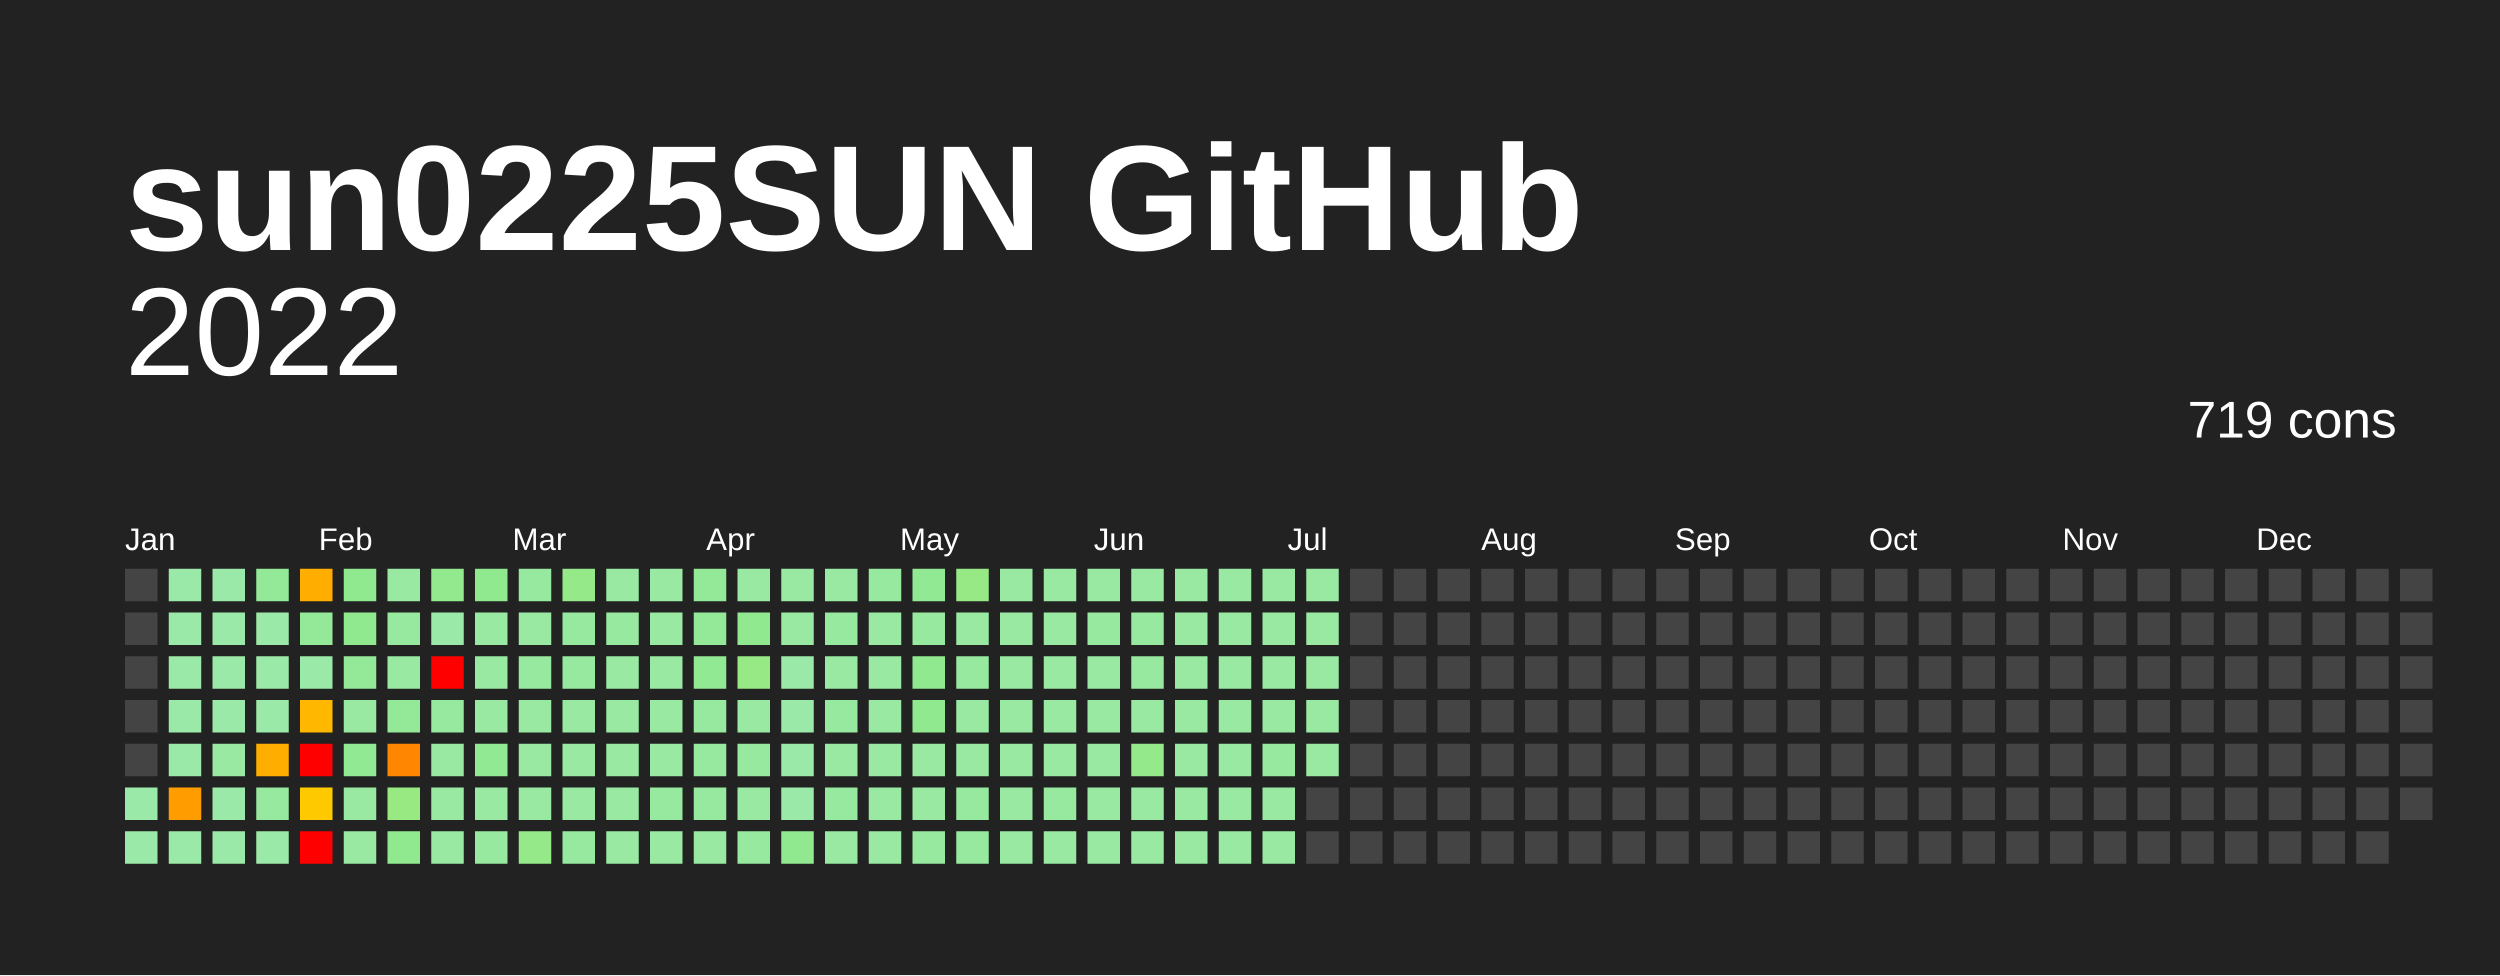
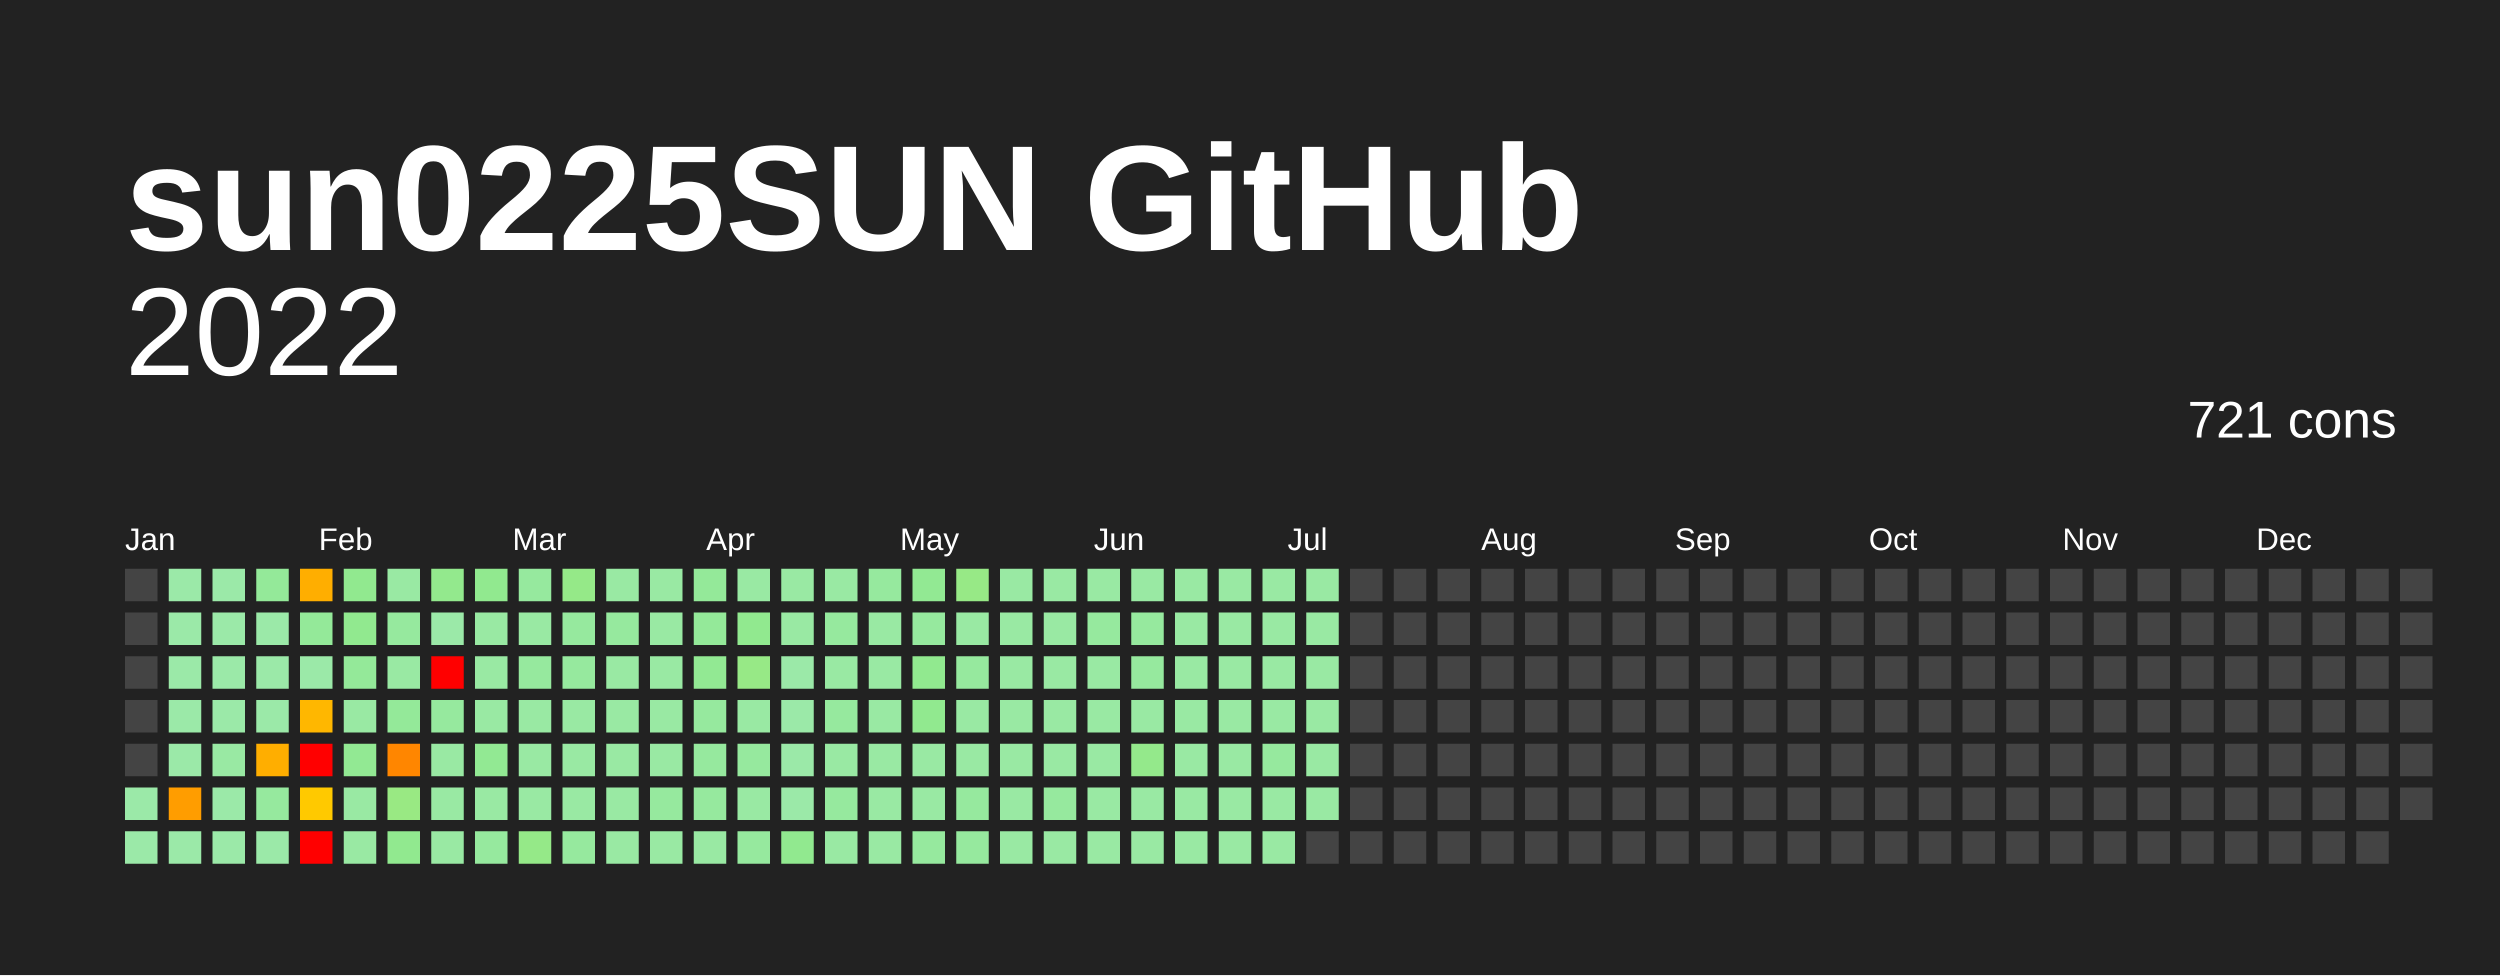
<svg xmlns="http://www.w3.org/2000/svg" baseProfile="full" height="78mm" version="1.1" viewBox="0,0,200,78" width="200mm">
  <defs />
  <rect fill="#222222" height="78" width="200" x="0" y="0" />
  <text fill="#FFFFFF" style="font-size:12px; font-family:Arial; font-weight:bold;" x="10" y="20">sun0225SUN GitHub</text>
  <text alignment-baseline="hanging" fill="#FFFFFF" style="font-size:10.0px; font-family:Arial;" x="10" y="30">2022</text>
-   <text alignment-baseline="hanging" fill="#FFFFFF" style="font-size:4.125px; font-family:Arial;" x="175" y="35">719 cons</text>
+   <text alignment-baseline="hanging" fill="#FFFFFF" style="font-size:4.125px; font-family:Arial;" x="175" y="35">721 cons</text>
  <text fill="#FFFFFF" style="font-size:2.5px; font-family:Arial" x="10.0" y="44">Jan</text>
  <text fill="#FFFFFF" style="font-size:2.5px; font-family:Arial" x="25.5" y="44">Feb</text>
  <text fill="#FFFFFF" style="font-size:2.5px; font-family:Arial" x="41.0" y="44">Mar</text>
  <text fill="#FFFFFF" style="font-size:2.5px; font-family:Arial" x="56.5" y="44">Apr</text>
  <text fill="#FFFFFF" style="font-size:2.5px; font-family:Arial" x="72.0" y="44">May</text>
  <text fill="#FFFFFF" style="font-size:2.5px; font-family:Arial" x="87.5" y="44">Jun</text>
  <text fill="#FFFFFF" style="font-size:2.5px; font-family:Arial" x="103.0" y="44">Jul</text>
  <text fill="#FFFFFF" style="font-size:2.5px; font-family:Arial" x="118.5" y="44">Aug</text>
  <text fill="#FFFFFF" style="font-size:2.5px; font-family:Arial" x="134.0" y="44">Sep</text>
  <text fill="#FFFFFF" style="font-size:2.5px; font-family:Arial" x="149.5" y="44">Oct</text>
  <text fill="#FFFFFF" style="font-size:2.5px; font-family:Arial" x="165.0" y="44">Nov</text>
  <text fill="#FFFFFF" style="font-size:2.5px; font-family:Arial" x="180.5" y="44">Dec</text>
  <rect fill="#444444" height="2.6" width="2.6" x="10.0" y="45.5" />
  <rect fill="#444444" height="2.6" width="2.6" x="10.0" y="49.0" />
  <rect fill="#444444" height="2.6" width="2.6" x="10.0" y="52.5" />
  <rect fill="#444444" height="2.6" width="2.6" x="10.0" y="56.0" />
  <rect fill="#444444" height="2.6" width="2.6" x="10.0" y="59.5" />
  <rect fill="#9be9a8" height="2.6" width="2.6" x="10.0" y="63.0" />
  <rect fill="#9be9a8" height="2.6" width="2.6" x="10.0" y="66.5" />
  <rect fill="#9be9a8" height="2.6" width="2.6" x="13.5" y="45.5" />
  <rect fill="#9be9a8" height="2.6" width="2.6" x="13.5" y="49.0" />
  <rect fill="#9be9a8" height="2.6" width="2.6" x="13.5" y="52.5" />
  <rect fill="#9be9a8" height="2.6" width="2.6" x="13.5" y="56.0" />
  <rect fill="#9be9a8" height="2.6" width="2.6" x="13.5" y="59.5" />
  <rect fill="#ff9d00" height="2.6" width="2.6" x="13.5" y="63.0" />
  <rect fill="#9be9a8" height="2.6" width="2.6" x="13.5" y="66.5" />
  <rect fill="#9be9a8" height="2.6" width="2.6" x="17.0" y="45.5" />
  <rect fill="#9be9a8" height="2.6" width="2.6" x="17.0" y="49.0" />
  <rect fill="#9be9a8" height="2.6" width="2.6" x="17.0" y="52.5" />
  <rect fill="#9be9a8" height="2.6" width="2.6" x="17.0" y="56.0" />
  <rect fill="#99e9a3" height="2.6" width="2.6" x="17.0" y="59.5" />
  <rect fill="#9be9a8" height="2.6" width="2.6" x="17.0" y="63.0" />
  <rect fill="#9be9a8" height="2.6" width="2.6" x="17.0" y="66.5" />
  <rect fill="#94e999" height="2.6" width="2.6" x="20.5" y="45.5" />
  <rect fill="#9be9a8" height="2.6" width="2.6" x="20.5" y="49.0" />
  <rect fill="#9be9a8" height="2.6" width="2.6" x="20.5" y="52.5" />
  <rect fill="#9be9a8" height="2.6" width="2.6" x="20.5" y="56.0" />
  <rect fill="#ffae00" height="2.6" width="2.6" x="20.5" y="59.5" />
  <rect fill="#96e99e" height="2.6" width="2.6" x="20.5" y="63.0" />
  <rect fill="#9be9a8" height="2.6" width="2.6" x="20.5" y="66.5" />
  <rect fill="#ffae00" height="2.6" width="2.6" x="24.0" y="45.5" />
  <rect fill="#94e999" height="2.6" width="2.6" x="24.0" y="49.0" />
  <rect fill="#9be9a8" height="2.6" width="2.6" x="24.0" y="52.5" />
  <rect fill="#ffb700" height="2.6" width="2.6" x="24.0" y="56.0" />
  <rect fill="red" height="2.6" width="2.6" x="24.0" y="59.5" />
  <rect fill="#ffc900" height="2.6" width="2.6" x="24.0" y="63.0" />
  <rect fill="red" height="2.6" width="2.6" x="24.0" y="66.5" />
  <rect fill="#91e98f" height="2.6" width="2.6" x="27.5" y="45.5" />
  <rect fill="#91e98f" height="2.6" width="2.6" x="27.5" y="49.0" />
  <rect fill="#94e999" height="2.6" width="2.6" x="27.5" y="52.5" />
  <rect fill="#99e9a3" height="2.6" width="2.6" x="27.5" y="56.0" />
  <rect fill="#92e993" height="2.6" width="2.6" x="27.5" y="59.5" />
  <rect fill="#99e9a3" height="2.6" width="2.6" x="27.5" y="63.0" />
  <rect fill="#99e9a3" height="2.6" width="2.6" x="27.5" y="66.5" />
  <rect fill="#99e9a3" height="2.6" width="2.6" x="31.0" y="45.5" />
  <rect fill="#96e99e" height="2.6" width="2.6" x="31.0" y="49.0" />
  <rect fill="#99e9a3" height="2.6" width="2.6" x="31.0" y="52.5" />
  <rect fill="#94e999" height="2.6" width="2.6" x="31.0" y="56.0" />
  <rect fill="#ff8600" height="2.6" width="2.6" x="31.0" y="59.5" />
  <rect fill="#99e983" height="2.6" width="2.6" x="31.0" y="63.0" />
  <rect fill="#91e98f" height="2.6" width="2.6" x="31.0" y="66.5" />
  <rect fill="#93e98d" height="2.6" width="2.6" x="34.5" y="45.5" />
  <rect fill="#9be9a8" height="2.6" width="2.6" x="34.5" y="49.0" />
  <rect fill="red" height="2.6" width="2.6" x="34.5" y="52.5" />
  <rect fill="#96e99e" height="2.6" width="2.6" x="34.5" y="56.0" />
  <rect fill="#99e9a3" height="2.6" width="2.6" x="34.5" y="59.5" />
  <rect fill="#99e9a3" height="2.6" width="2.6" x="34.5" y="63.0" />
  <rect fill="#99e9a3" height="2.6" width="2.6" x="34.5" y="66.5" />
  <rect fill="#91e98f" height="2.6" width="2.6" x="38.0" y="45.5" />
  <rect fill="#99e9a3" height="2.6" width="2.6" x="38.0" y="49.0" />
  <rect fill="#99e9a3" height="2.6" width="2.6" x="38.0" y="52.5" />
  <rect fill="#99e9a3" height="2.6" width="2.6" x="38.0" y="56.0" />
  <rect fill="#92e993" height="2.6" width="2.6" x="38.0" y="59.5" />
  <rect fill="#99e9a3" height="2.6" width="2.6" x="38.0" y="63.0" />
  <rect fill="#96e99e" height="2.6" width="2.6" x="38.0" y="66.5" />
  <rect fill="#96e99e" height="2.6" width="2.6" x="41.5" y="45.5" />
  <rect fill="#99e9a3" height="2.6" width="2.6" x="41.5" y="49.0" />
  <rect fill="#96e99e" height="2.6" width="2.6" x="41.5" y="52.5" />
  <rect fill="#99e9a3" height="2.6" width="2.6" x="41.5" y="56.0" />
  <rect fill="#99e9a3" height="2.6" width="2.6" x="41.5" y="59.5" />
  <rect fill="#99e9a3" height="2.6" width="2.6" x="41.5" y="63.0" />
  <rect fill="#95e988" height="2.6" width="2.6" x="41.5" y="66.5" />
  <rect fill="#95e988" height="2.6" width="2.6" x="45.0" y="45.5" />
  <rect fill="#96e99e" height="2.6" width="2.6" x="45.0" y="49.0" />
  <rect fill="#96e99e" height="2.6" width="2.6" x="45.0" y="52.5" />
  <rect fill="#99e9a3" height="2.6" width="2.6" x="45.0" y="56.0" />
  <rect fill="#99e9a3" height="2.6" width="2.6" x="45.0" y="59.5" />
  <rect fill="#99e9a3" height="2.6" width="2.6" x="45.0" y="63.0" />
  <rect fill="#96e99e" height="2.6" width="2.6" x="45.0" y="66.5" />
  <rect fill="#99e9a3" height="2.6" width="2.6" x="48.5" y="45.5" />
  <rect fill="#96e99e" height="2.6" width="2.6" x="48.5" y="49.0" />
  <rect fill="#99e9a3" height="2.6" width="2.6" x="48.5" y="52.5" />
  <rect fill="#99e9a3" height="2.6" width="2.6" x="48.5" y="56.0" />
  <rect fill="#99e9a3" height="2.6" width="2.6" x="48.5" y="59.5" />
  <rect fill="#99e9a3" height="2.6" width="2.6" x="48.5" y="63.0" />
  <rect fill="#99e9a3" height="2.6" width="2.6" x="48.5" y="66.5" />
  <rect fill="#99e9a3" height="2.6" width="2.6" x="52.0" y="45.5" />
  <rect fill="#99e9a3" height="2.6" width="2.6" x="52.0" y="49.0" />
  <rect fill="#99e9a3" height="2.6" width="2.6" x="52.0" y="52.5" />
  <rect fill="#99e9a3" height="2.6" width="2.6" x="52.0" y="56.0" />
  <rect fill="#99e9a3" height="2.6" width="2.6" x="52.0" y="59.5" />
  <rect fill="#96e99e" height="2.6" width="2.6" x="52.0" y="63.0" />
  <rect fill="#99e9a3" height="2.6" width="2.6" x="52.0" y="66.5" />
  <rect fill="#94e999" height="2.6" width="2.6" x="55.5" y="45.5" />
  <rect fill="#94e999" height="2.6" width="2.6" x="55.5" y="49.0" />
  <rect fill="#92e993" height="2.6" width="2.6" x="55.5" y="52.5" />
  <rect fill="#96e99e" height="2.6" width="2.6" x="55.5" y="56.0" />
  <rect fill="#96e99e" height="2.6" width="2.6" x="55.5" y="59.5" />
  <rect fill="#96e99e" height="2.6" width="2.6" x="55.5" y="63.0" />
  <rect fill="#99e9a3" height="2.6" width="2.6" x="55.5" y="66.5" />
  <rect fill="#99e9a3" height="2.6" width="2.6" x="59.0" y="45.5" />
  <rect fill="#91e98f" height="2.6" width="2.6" x="59.0" y="49.0" />
  <rect fill="#97e986" height="2.6" width="2.6" x="59.0" y="52.5" />
  <rect fill="#99e9a3" height="2.6" width="2.6" x="59.0" y="56.0" />
  <rect fill="#96e99e" height="2.6" width="2.6" x="59.0" y="59.5" />
  <rect fill="#99e9a3" height="2.6" width="2.6" x="59.0" y="63.0" />
  <rect fill="#96e99e" height="2.6" width="2.6" x="59.0" y="66.5" />
  <rect fill="#99e9a3" height="2.6" width="2.6" x="62.5" y="45.5" />
  <rect fill="#99e9a3" height="2.6" width="2.6" x="62.5" y="49.0" />
  <rect fill="#9be9a8" height="2.6" width="2.6" x="62.5" y="52.5" />
  <rect fill="#9be9a8" height="2.6" width="2.6" x="62.5" y="56.0" />
  <rect fill="#9be9a8" height="2.6" width="2.6" x="62.5" y="59.5" />
  <rect fill="#9be9a8" height="2.6" width="2.6" x="62.5" y="63.0" />
  <rect fill="#91e98f" height="2.6" width="2.6" x="62.5" y="66.5" />
  <rect fill="#99e9a3" height="2.6" width="2.6" x="66.0" y="45.5" />
  <rect fill="#96e99e" height="2.6" width="2.6" x="66.0" y="49.0" />
  <rect fill="#99e9a3" height="2.6" width="2.6" x="66.0" y="52.5" />
  <rect fill="#96e99e" height="2.6" width="2.6" x="66.0" y="56.0" />
  <rect fill="#99e9a3" height="2.6" width="2.6" x="66.0" y="59.5" />
  <rect fill="#96e99e" height="2.6" width="2.6" x="66.0" y="63.0" />
  <rect fill="#99e9a3" height="2.6" width="2.6" x="66.0" y="66.5" />
  <rect fill="#96e99e" height="2.6" width="2.6" x="69.5" y="45.5" />
  <rect fill="#99e9a3" height="2.6" width="2.6" x="69.5" y="49.0" />
  <rect fill="#99e9a3" height="2.6" width="2.6" x="69.5" y="52.5" />
  <rect fill="#99e9a3" height="2.6" width="2.6" x="69.5" y="56.0" />
  <rect fill="#99e9a3" height="2.6" width="2.6" x="69.5" y="59.5" />
  <rect fill="#99e9a3" height="2.6" width="2.6" x="69.5" y="63.0" />
  <rect fill="#99e9a3" height="2.6" width="2.6" x="69.5" y="66.5" />
  <rect fill="#92e993" height="2.6" width="2.6" x="73.0" y="45.5" />
  <rect fill="#96e99e" height="2.6" width="2.6" x="73.0" y="49.0" />
  <rect fill="#91e98f" height="2.6" width="2.6" x="73.0" y="52.5" />
  <rect fill="#91e98f" height="2.6" width="2.6" x="73.0" y="56.0" />
  <rect fill="#99e9a3" height="2.6" width="2.6" x="73.0" y="59.5" />
  <rect fill="#99e9a3" height="2.6" width="2.6" x="73.0" y="63.0" />
  <rect fill="#96e99e" height="2.6" width="2.6" x="73.0" y="66.5" />
  <rect fill="#97e986" height="2.6" width="2.6" x="76.5" y="45.5" />
  <rect fill="#99e9a3" height="2.6" width="2.6" x="76.5" y="49.0" />
  <rect fill="#96e99e" height="2.6" width="2.6" x="76.5" y="52.5" />
  <rect fill="#99e9a3" height="2.6" width="2.6" x="76.5" y="56.0" />
  <rect fill="#99e9a3" height="2.6" width="2.6" x="76.5" y="59.5" />
  <rect fill="#96e99e" height="2.6" width="2.6" x="76.5" y="63.0" />
  <rect fill="#96e99e" height="2.6" width="2.6" x="76.5" y="66.5" />
  <rect fill="#99e9a3" height="2.6" width="2.6" x="80.0" y="45.5" />
  <rect fill="#99e9a3" height="2.6" width="2.6" x="80.0" y="49.0" />
  <rect fill="#99e9a3" height="2.6" width="2.6" x="80.0" y="52.5" />
  <rect fill="#99e9a3" height="2.6" width="2.6" x="80.0" y="56.0" />
  <rect fill="#99e9a3" height="2.6" width="2.6" x="80.0" y="59.5" />
  <rect fill="#99e9a3" height="2.6" width="2.6" x="80.0" y="63.0" />
  <rect fill="#99e9a3" height="2.6" width="2.6" x="80.0" y="66.5" />
  <rect fill="#99e9a3" height="2.6" width="2.6" x="83.5" y="45.5" />
  <rect fill="#99e9a3" height="2.6" width="2.6" x="83.5" y="49.0" />
  <rect fill="#99e9a3" height="2.6" width="2.6" x="83.5" y="52.5" />
  <rect fill="#99e9a3" height="2.6" width="2.6" x="83.5" y="56.0" />
  <rect fill="#99e9a3" height="2.6" width="2.6" x="83.5" y="59.5" />
  <rect fill="#96e99e" height="2.6" width="2.6" x="83.5" y="63.0" />
  <rect fill="#99e9a3" height="2.6" width="2.6" x="83.5" y="66.5" />
  <rect fill="#99e9a3" height="2.6" width="2.6" x="87.0" y="45.5" />
  <rect fill="#96e99e" height="2.6" width="2.6" x="87.0" y="49.0" />
  <rect fill="#99e9a3" height="2.6" width="2.6" x="87.0" y="52.5" />
  <rect fill="#99e9a3" height="2.6" width="2.6" x="87.0" y="56.0" />
  <rect fill="#99e9a3" height="2.6" width="2.6" x="87.0" y="59.5" />
  <rect fill="#99e9a3" height="2.6" width="2.6" x="87.0" y="63.0" />
  <rect fill="#99e9a3" height="2.6" width="2.6" x="87.0" y="66.5" />
  <rect fill="#99e9a3" height="2.6" width="2.6" x="90.5" y="45.5" />
  <rect fill="#96e99e" height="2.6" width="2.6" x="90.5" y="49.0" />
  <rect fill="#96e99e" height="2.6" width="2.6" x="90.5" y="52.5" />
  <rect fill="#99e9a3" height="2.6" width="2.6" x="90.5" y="56.0" />
  <rect fill="#94e98b" height="2.6" width="2.6" x="90.5" y="59.5" />
  <rect fill="#99e9a3" height="2.6" width="2.6" x="90.5" y="63.0" />
  <rect fill="#99e9a3" height="2.6" width="2.6" x="90.5" y="66.5" />
  <rect fill="#99e9a3" height="2.6" width="2.6" x="94.0" y="45.5" />
  <rect fill="#99e9a3" height="2.6" width="2.6" x="94.0" y="49.0" />
  <rect fill="#99e9a3" height="2.6" width="2.6" x="94.0" y="52.5" />
  <rect fill="#99e9a3" height="2.6" width="2.6" x="94.0" y="56.0" />
  <rect fill="#99e9a3" height="2.6" width="2.6" x="94.0" y="59.5" />
  <rect fill="#99e9a3" height="2.6" width="2.6" x="94.0" y="63.0" />
  <rect fill="#99e9a3" height="2.6" width="2.6" x="94.0" y="66.5" />
  <rect fill="#99e9a3" height="2.6" width="2.6" x="97.5" y="45.5" />
  <rect fill="#99e9a3" height="2.6" width="2.6" x="97.5" y="49.0" />
  <rect fill="#99e9a3" height="2.6" width="2.6" x="97.5" y="52.5" />
  <rect fill="#99e9a3" height="2.6" width="2.6" x="97.5" y="56.0" />
  <rect fill="#99e9a3" height="2.6" width="2.6" x="97.5" y="59.5" />
  <rect fill="#99e9a3" height="2.6" width="2.6" x="97.5" y="63.0" />
  <rect fill="#99e9a3" height="2.6" width="2.6" x="97.5" y="66.5" />
  <rect fill="#99e9a3" height="2.6" width="2.6" x="101.0" y="45.5" />
  <rect fill="#99e9a3" height="2.6" width="2.6" x="101.0" y="49.0" />
  <rect fill="#99e9a3" height="2.6" width="2.6" x="101.0" y="52.5" />
  <rect fill="#99e9a3" height="2.6" width="2.6" x="101.0" y="56.0" />
  <rect fill="#96e99e" height="2.6" width="2.6" x="101.0" y="59.5" />
  <rect fill="#99e9a3" height="2.6" width="2.6" x="101.0" y="63.0" />
  <rect fill="#99e9a3" height="2.6" width="2.6" x="101.0" y="66.5" />
  <rect fill="#99e9a3" height="2.6" width="2.6" x="104.5" y="45.5" />
  <rect fill="#99e9a3" height="2.6" width="2.6" x="104.5" y="49.0" />
  <rect fill="#99e9a3" height="2.6" width="2.6" x="104.5" y="52.5" />
  <rect fill="#99e9a3" height="2.6" width="2.6" x="104.5" y="56.0" />
  <rect fill="#99e9a3" height="2.6" width="2.6" x="104.5" y="59.5" />
-   <rect fill="#444444" height="2.6" width="2.6" x="104.5" y="63.0" />
+   <rect fill="#99e9a3" height="2.6" width="2.6" x="104.5" y="63.0" />
  <rect fill="#444444" height="2.6" width="2.6" x="104.5" y="66.5" />
  <rect fill="#444444" height="2.6" width="2.6" x="108.0" y="45.5" />
  <rect fill="#444444" height="2.6" width="2.6" x="108.0" y="49.0" />
  <rect fill="#444444" height="2.6" width="2.6" x="108.0" y="52.5" />
  <rect fill="#444444" height="2.6" width="2.6" x="108.0" y="56.0" />
  <rect fill="#444444" height="2.6" width="2.6" x="108.0" y="59.5" />
  <rect fill="#444444" height="2.6" width="2.6" x="108.0" y="63.0" />
  <rect fill="#444444" height="2.6" width="2.6" x="108.0" y="66.5" />
  <rect fill="#444444" height="2.6" width="2.6" x="111.5" y="45.5" />
  <rect fill="#444444" height="2.6" width="2.6" x="111.5" y="49.0" />
  <rect fill="#444444" height="2.6" width="2.6" x="111.5" y="52.5" />
  <rect fill="#444444" height="2.6" width="2.6" x="111.5" y="56.0" />
  <rect fill="#444444" height="2.6" width="2.6" x="111.5" y="59.5" />
  <rect fill="#444444" height="2.6" width="2.6" x="111.5" y="63.0" />
  <rect fill="#444444" height="2.6" width="2.6" x="111.5" y="66.5" />
  <rect fill="#444444" height="2.6" width="2.6" x="115.0" y="45.5" />
  <rect fill="#444444" height="2.6" width="2.6" x="115.0" y="49.0" />
  <rect fill="#444444" height="2.6" width="2.6" x="115.0" y="52.5" />
  <rect fill="#444444" height="2.6" width="2.6" x="115.0" y="56.0" />
  <rect fill="#444444" height="2.6" width="2.6" x="115.0" y="59.5" />
  <rect fill="#444444" height="2.6" width="2.6" x="115.0" y="63.0" />
  <rect fill="#444444" height="2.6" width="2.6" x="115.0" y="66.5" />
  <rect fill="#444444" height="2.6" width="2.6" x="118.5" y="45.5" />
  <rect fill="#444444" height="2.6" width="2.6" x="118.5" y="49.0" />
  <rect fill="#444444" height="2.6" width="2.6" x="118.5" y="52.5" />
  <rect fill="#444444" height="2.6" width="2.6" x="118.5" y="56.0" />
  <rect fill="#444444" height="2.6" width="2.6" x="118.5" y="59.5" />
  <rect fill="#444444" height="2.6" width="2.6" x="118.5" y="63.0" />
  <rect fill="#444444" height="2.6" width="2.6" x="118.5" y="66.5" />
  <rect fill="#444444" height="2.6" width="2.6" x="122.0" y="45.5" />
  <rect fill="#444444" height="2.6" width="2.6" x="122.0" y="49.0" />
  <rect fill="#444444" height="2.6" width="2.6" x="122.0" y="52.5" />
  <rect fill="#444444" height="2.6" width="2.6" x="122.0" y="56.0" />
  <rect fill="#444444" height="2.6" width="2.6" x="122.0" y="59.5" />
  <rect fill="#444444" height="2.6" width="2.6" x="122.0" y="63.0" />
  <rect fill="#444444" height="2.6" width="2.6" x="122.0" y="66.5" />
  <rect fill="#444444" height="2.6" width="2.6" x="125.5" y="45.5" />
  <rect fill="#444444" height="2.6" width="2.6" x="125.5" y="49.0" />
  <rect fill="#444444" height="2.6" width="2.6" x="125.5" y="52.5" />
  <rect fill="#444444" height="2.6" width="2.6" x="125.5" y="56.0" />
  <rect fill="#444444" height="2.6" width="2.6" x="125.5" y="59.5" />
  <rect fill="#444444" height="2.6" width="2.6" x="125.5" y="63.0" />
  <rect fill="#444444" height="2.6" width="2.6" x="125.5" y="66.5" />
  <rect fill="#444444" height="2.6" width="2.6" x="129.0" y="45.5" />
  <rect fill="#444444" height="2.6" width="2.6" x="129.0" y="49.0" />
  <rect fill="#444444" height="2.6" width="2.6" x="129.0" y="52.5" />
  <rect fill="#444444" height="2.6" width="2.6" x="129.0" y="56.0" />
  <rect fill="#444444" height="2.6" width="2.6" x="129.0" y="59.5" />
  <rect fill="#444444" height="2.6" width="2.6" x="129.0" y="63.0" />
  <rect fill="#444444" height="2.6" width="2.6" x="129.0" y="66.5" />
  <rect fill="#444444" height="2.6" width="2.6" x="132.5" y="45.5" />
  <rect fill="#444444" height="2.6" width="2.6" x="132.5" y="49.0" />
  <rect fill="#444444" height="2.6" width="2.6" x="132.5" y="52.5" />
  <rect fill="#444444" height="2.6" width="2.6" x="132.5" y="56.0" />
  <rect fill="#444444" height="2.6" width="2.6" x="132.5" y="59.5" />
  <rect fill="#444444" height="2.6" width="2.6" x="132.5" y="63.0" />
  <rect fill="#444444" height="2.6" width="2.6" x="132.5" y="66.5" />
  <rect fill="#444444" height="2.6" width="2.6" x="136.0" y="45.5" />
  <rect fill="#444444" height="2.6" width="2.6" x="136.0" y="49.0" />
  <rect fill="#444444" height="2.6" width="2.6" x="136.0" y="52.5" />
  <rect fill="#444444" height="2.6" width="2.6" x="136.0" y="56.0" />
  <rect fill="#444444" height="2.6" width="2.6" x="136.0" y="59.5" />
  <rect fill="#444444" height="2.6" width="2.6" x="136.0" y="63.0" />
  <rect fill="#444444" height="2.6" width="2.6" x="136.0" y="66.5" />
  <rect fill="#444444" height="2.6" width="2.6" x="139.5" y="45.5" />
  <rect fill="#444444" height="2.6" width="2.6" x="139.5" y="49.0" />
  <rect fill="#444444" height="2.6" width="2.6" x="139.5" y="52.5" />
  <rect fill="#444444" height="2.6" width="2.6" x="139.5" y="56.0" />
  <rect fill="#444444" height="2.6" width="2.6" x="139.5" y="59.5" />
  <rect fill="#444444" height="2.6" width="2.6" x="139.5" y="63.0" />
  <rect fill="#444444" height="2.6" width="2.6" x="139.5" y="66.5" />
  <rect fill="#444444" height="2.6" width="2.6" x="143.0" y="45.5" />
  <rect fill="#444444" height="2.6" width="2.6" x="143.0" y="49.0" />
  <rect fill="#444444" height="2.6" width="2.6" x="143.0" y="52.5" />
  <rect fill="#444444" height="2.6" width="2.6" x="143.0" y="56.0" />
  <rect fill="#444444" height="2.6" width="2.6" x="143.0" y="59.5" />
  <rect fill="#444444" height="2.6" width="2.6" x="143.0" y="63.0" />
  <rect fill="#444444" height="2.6" width="2.6" x="143.0" y="66.5" />
  <rect fill="#444444" height="2.6" width="2.6" x="146.5" y="45.5" />
  <rect fill="#444444" height="2.6" width="2.6" x="146.5" y="49.0" />
  <rect fill="#444444" height="2.6" width="2.6" x="146.5" y="52.5" />
  <rect fill="#444444" height="2.6" width="2.6" x="146.5" y="56.0" />
  <rect fill="#444444" height="2.6" width="2.6" x="146.5" y="59.5" />
  <rect fill="#444444" height="2.6" width="2.6" x="146.5" y="63.0" />
  <rect fill="#444444" height="2.6" width="2.6" x="146.5" y="66.5" />
  <rect fill="#444444" height="2.6" width="2.6" x="150.0" y="45.5" />
  <rect fill="#444444" height="2.6" width="2.6" x="150.0" y="49.0" />
  <rect fill="#444444" height="2.6" width="2.6" x="150.0" y="52.5" />
  <rect fill="#444444" height="2.6" width="2.6" x="150.0" y="56.0" />
  <rect fill="#444444" height="2.6" width="2.6" x="150.0" y="59.5" />
  <rect fill="#444444" height="2.6" width="2.6" x="150.0" y="63.0" />
  <rect fill="#444444" height="2.6" width="2.6" x="150.0" y="66.5" />
  <rect fill="#444444" height="2.6" width="2.6" x="153.5" y="45.5" />
  <rect fill="#444444" height="2.6" width="2.6" x="153.5" y="49.0" />
  <rect fill="#444444" height="2.6" width="2.6" x="153.5" y="52.5" />
  <rect fill="#444444" height="2.6" width="2.6" x="153.5" y="56.0" />
  <rect fill="#444444" height="2.6" width="2.6" x="153.5" y="59.5" />
  <rect fill="#444444" height="2.6" width="2.6" x="153.5" y="63.0" />
  <rect fill="#444444" height="2.6" width="2.6" x="153.5" y="66.5" />
  <rect fill="#444444" height="2.6" width="2.6" x="157.0" y="45.5" />
  <rect fill="#444444" height="2.6" width="2.6" x="157.0" y="49.0" />
  <rect fill="#444444" height="2.6" width="2.6" x="157.0" y="52.5" />
  <rect fill="#444444" height="2.6" width="2.6" x="157.0" y="56.0" />
  <rect fill="#444444" height="2.6" width="2.6" x="157.0" y="59.5" />
  <rect fill="#444444" height="2.6" width="2.6" x="157.0" y="63.0" />
  <rect fill="#444444" height="2.6" width="2.6" x="157.0" y="66.5" />
  <rect fill="#444444" height="2.6" width="2.6" x="160.5" y="45.5" />
  <rect fill="#444444" height="2.6" width="2.6" x="160.5" y="49.0" />
  <rect fill="#444444" height="2.6" width="2.6" x="160.5" y="52.5" />
  <rect fill="#444444" height="2.6" width="2.6" x="160.5" y="56.0" />
  <rect fill="#444444" height="2.6" width="2.6" x="160.5" y="59.5" />
  <rect fill="#444444" height="2.6" width="2.6" x="160.5" y="63.0" />
  <rect fill="#444444" height="2.6" width="2.6" x="160.5" y="66.5" />
  <rect fill="#444444" height="2.6" width="2.6" x="164.0" y="45.5" />
  <rect fill="#444444" height="2.6" width="2.6" x="164.0" y="49.0" />
  <rect fill="#444444" height="2.6" width="2.6" x="164.0" y="52.5" />
  <rect fill="#444444" height="2.6" width="2.6" x="164.0" y="56.0" />
  <rect fill="#444444" height="2.6" width="2.6" x="164.0" y="59.5" />
  <rect fill="#444444" height="2.6" width="2.6" x="164.0" y="63.0" />
  <rect fill="#444444" height="2.6" width="2.6" x="164.0" y="66.5" />
  <rect fill="#444444" height="2.6" width="2.6" x="167.5" y="45.5" />
  <rect fill="#444444" height="2.6" width="2.6" x="167.5" y="49.0" />
  <rect fill="#444444" height="2.6" width="2.6" x="167.5" y="52.5" />
  <rect fill="#444444" height="2.6" width="2.6" x="167.5" y="56.0" />
  <rect fill="#444444" height="2.6" width="2.6" x="167.5" y="59.5" />
  <rect fill="#444444" height="2.6" width="2.6" x="167.5" y="63.0" />
  <rect fill="#444444" height="2.6" width="2.6" x="167.5" y="66.5" />
  <rect fill="#444444" height="2.6" width="2.6" x="171.0" y="45.5" />
  <rect fill="#444444" height="2.6" width="2.6" x="171.0" y="49.0" />
  <rect fill="#444444" height="2.6" width="2.6" x="171.0" y="52.5" />
  <rect fill="#444444" height="2.6" width="2.6" x="171.0" y="56.0" />
  <rect fill="#444444" height="2.6" width="2.6" x="171.0" y="59.5" />
  <rect fill="#444444" height="2.6" width="2.6" x="171.0" y="63.0" />
  <rect fill="#444444" height="2.6" width="2.6" x="171.0" y="66.5" />
  <rect fill="#444444" height="2.6" width="2.6" x="174.5" y="45.5" />
  <rect fill="#444444" height="2.6" width="2.6" x="174.5" y="49.0" />
  <rect fill="#444444" height="2.6" width="2.6" x="174.5" y="52.5" />
  <rect fill="#444444" height="2.6" width="2.6" x="174.5" y="56.0" />
  <rect fill="#444444" height="2.6" width="2.6" x="174.5" y="59.5" />
  <rect fill="#444444" height="2.6" width="2.6" x="174.5" y="63.0" />
  <rect fill="#444444" height="2.6" width="2.6" x="174.5" y="66.5" />
  <rect fill="#444444" height="2.6" width="2.6" x="178.0" y="45.5" />
  <rect fill="#444444" height="2.6" width="2.6" x="178.0" y="49.0" />
  <rect fill="#444444" height="2.6" width="2.6" x="178.0" y="52.5" />
  <rect fill="#444444" height="2.6" width="2.6" x="178.0" y="56.0" />
  <rect fill="#444444" height="2.6" width="2.6" x="178.0" y="59.5" />
  <rect fill="#444444" height="2.6" width="2.6" x="178.0" y="63.0" />
  <rect fill="#444444" height="2.6" width="2.6" x="178.0" y="66.5" />
  <rect fill="#444444" height="2.6" width="2.6" x="181.5" y="45.5" />
  <rect fill="#444444" height="2.6" width="2.6" x="181.5" y="49.0" />
  <rect fill="#444444" height="2.6" width="2.6" x="181.5" y="52.5" />
  <rect fill="#444444" height="2.6" width="2.6" x="181.5" y="56.0" />
  <rect fill="#444444" height="2.6" width="2.6" x="181.5" y="59.5" />
  <rect fill="#444444" height="2.6" width="2.6" x="181.5" y="63.0" />
  <rect fill="#444444" height="2.6" width="2.6" x="181.5" y="66.5" />
  <rect fill="#444444" height="2.6" width="2.6" x="185.0" y="45.5" />
  <rect fill="#444444" height="2.6" width="2.6" x="185.0" y="49.0" />
  <rect fill="#444444" height="2.6" width="2.6" x="185.0" y="52.5" />
  <rect fill="#444444" height="2.6" width="2.6" x="185.0" y="56.0" />
  <rect fill="#444444" height="2.6" width="2.6" x="185.0" y="59.5" />
  <rect fill="#444444" height="2.6" width="2.6" x="185.0" y="63.0" />
  <rect fill="#444444" height="2.6" width="2.6" x="185.0" y="66.5" />
  <rect fill="#444444" height="2.6" width="2.6" x="188.5" y="45.5" />
  <rect fill="#444444" height="2.6" width="2.6" x="188.5" y="49.0" />
  <rect fill="#444444" height="2.6" width="2.6" x="188.5" y="52.5" />
  <rect fill="#444444" height="2.6" width="2.6" x="188.5" y="56.0" />
  <rect fill="#444444" height="2.6" width="2.6" x="188.5" y="59.5" />
  <rect fill="#444444" height="2.6" width="2.6" x="188.5" y="63.0" />
  <rect fill="#444444" height="2.6" width="2.6" x="188.5" y="66.5" />
  <rect fill="#444444" height="2.6" width="2.6" x="192.0" y="45.5" />
  <rect fill="#444444" height="2.6" width="2.6" x="192.0" y="49.0" />
  <rect fill="#444444" height="2.6" width="2.6" x="192.0" y="52.5" />
  <rect fill="#444444" height="2.6" width="2.6" x="192.0" y="56.0" />
  <rect fill="#444444" height="2.6" width="2.6" x="192.0" y="59.5" />
  <rect fill="#444444" height="2.6" width="2.6" x="192.0" y="63.0" />
</svg>
